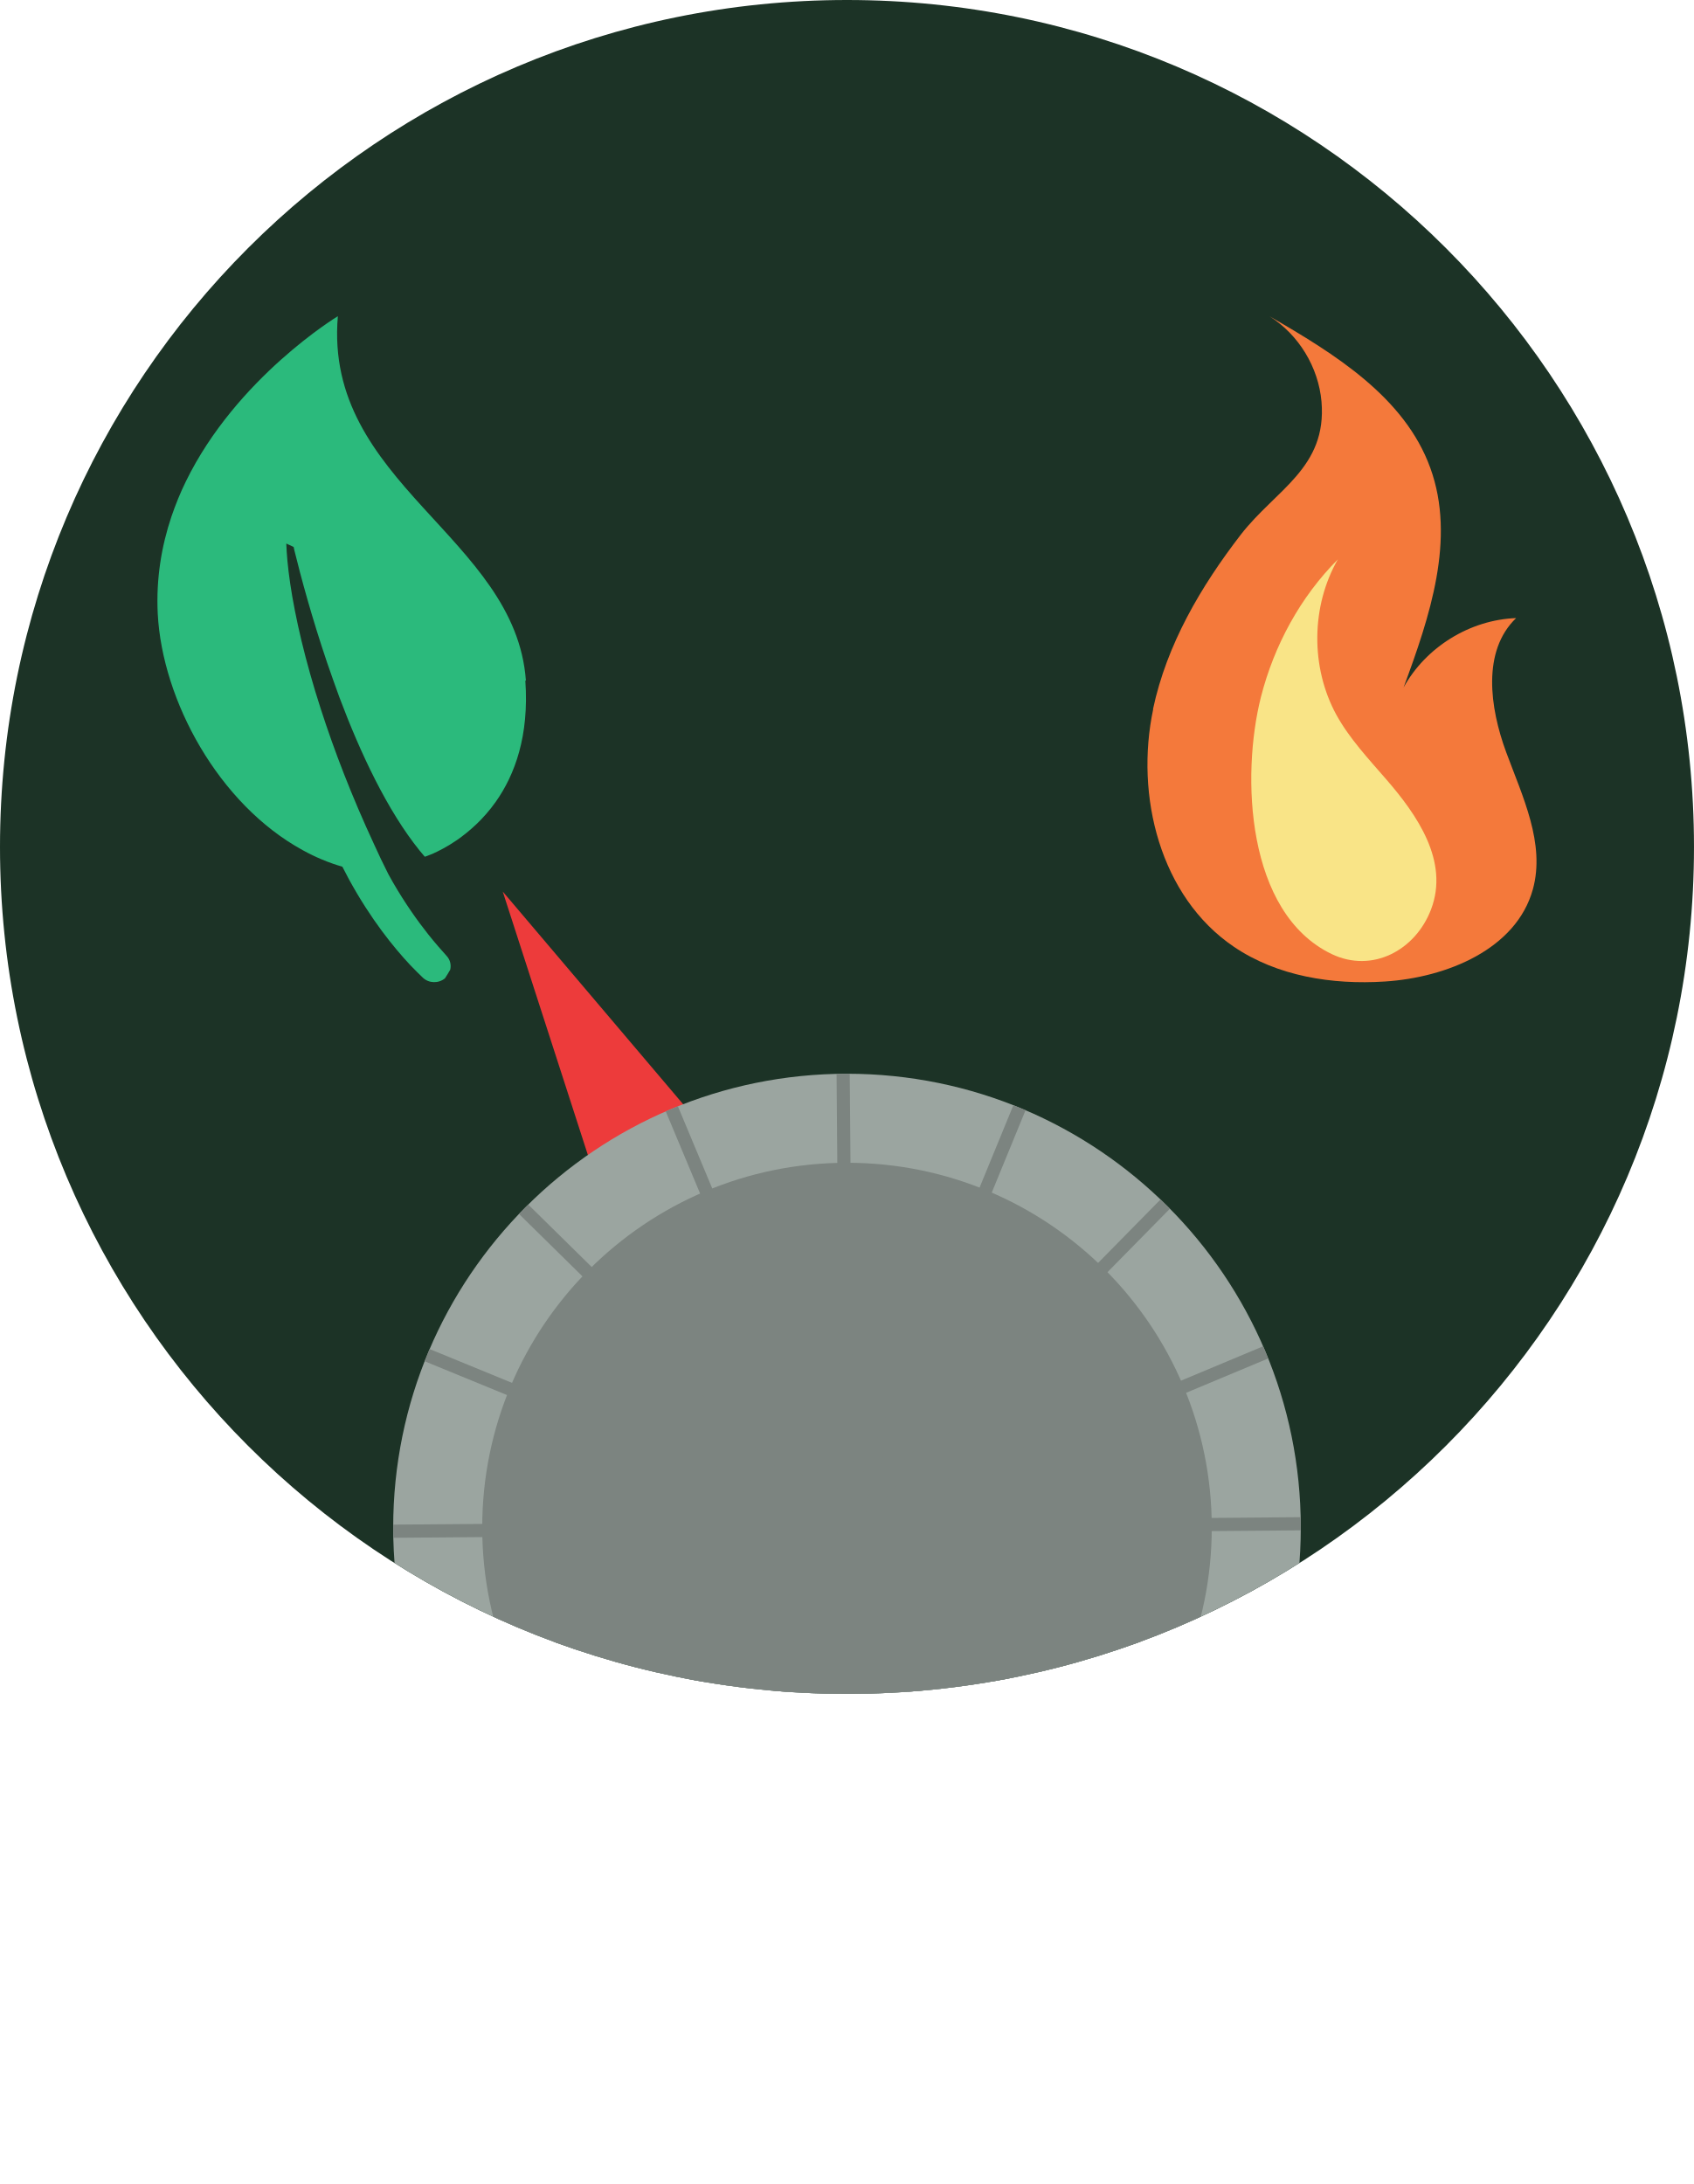
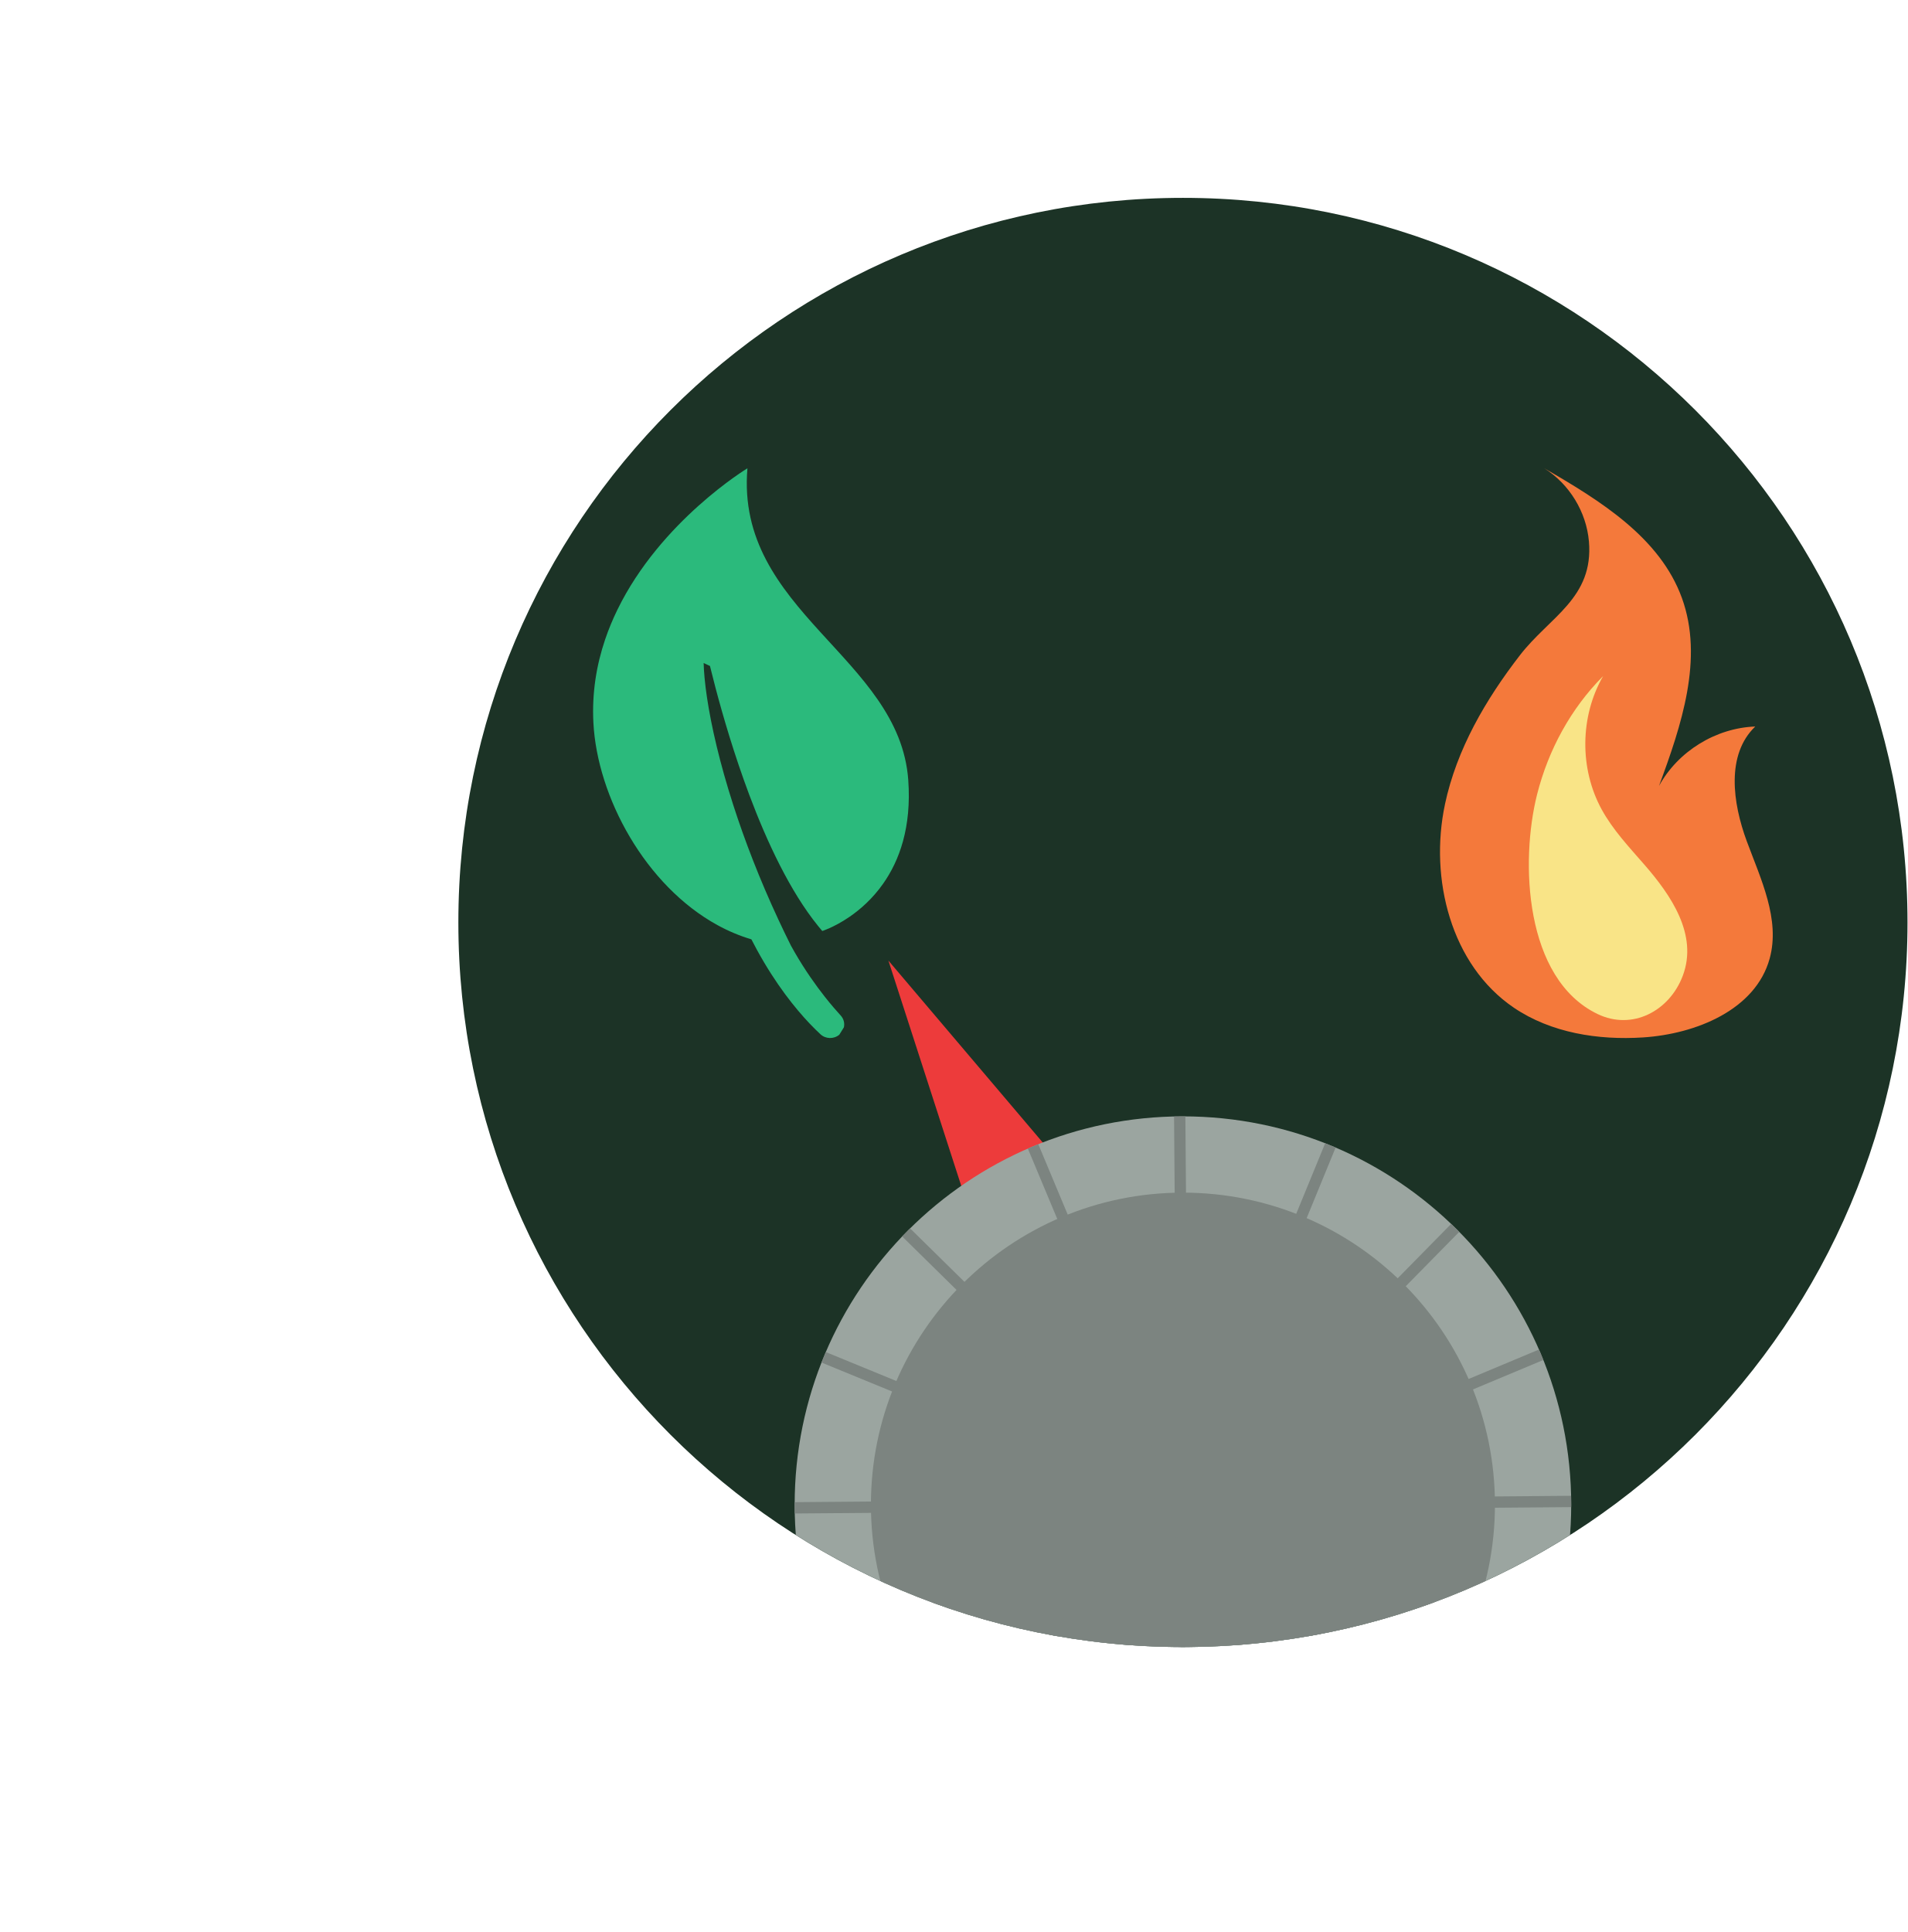
- <svg xmlns="http://www.w3.org/2000/svg" id="Calque_2" data-name="Calque 2" viewBox="0 0 90 116.04">
+ <svg xmlns="http://www.w3.org/2000/svg" id="Calque_1" data-name="Calque 1" viewBox="0 0 1224.78 1240.49">
  <defs>
    <style>
      .cls-1 {
        fill: #7c8480;
      }

      .cls-1, .cls-2, .cls-3, .cls-4, .cls-5, .cls-6, .cls-7, .cls-8 {
        stroke-width: 0px;
      }

      .cls-2 {
        fill: #2bba7c;
      }

      .cls-3 {
        fill: none;
      }

      .cls-4 {
        fill: #f9e487;
      }

      .cls-9 {
        clip-path: url(#clippath-1);
      }

      .cls-5 {
        fill: #ed3b3b;
      }

      .cls-10 {
        clip-path: url(#clippath);
      }

      .cls-6 {
        fill: #9ba5a0;
      }

      .cls-7 {
        fill: #1c3326;
      }

      .cls-8 {
        fill: #f4793b;
      }
    </style>
    <clipPath id="clippath">
-       <circle class="cls-3" cx="45" cy="45" r="45" />
+       <circle class="cls-3" cx="759.55" cy="592.28" r="465.24" />
    </clipPath>
    <clipPath id="clippath-1">
-       <circle class="cls-3" cx="45" cy="81.16" r="24.11" />
+       <circle class="cls-3" cx="759.55" cy="966.1" r="249.31" />
    </clipPath>
  </defs>
-   <g id="Calque_1-2" data-name="Calque 1">
+   <circle class="cls-7" cx="759.55" cy="592.28" r="465.24" />
+   <g class="cls-10">
    <g>
-       <circle class="cls-7" cx="45" cy="45" r="45" />
-       <g class="cls-10">
+       <polygon class="cls-5" points="637.46 824.03 570.43 616.76 711.36 782.88 637.46 824.03" />
+       <g class="cls-9">
+         <circle class="cls-6" cx="759.55" cy="966.1" r="249.31" />
+         <circle class="cls-1" cx="759.55" cy="966.1" r="200.34" />
        <g>
-           <polygon class="cls-5" points="33.19 67.42 26.71 47.37 40.34 63.44 33.19 67.42" />
-           <g class="cls-9">
-             <circle class="cls-6" cx="45" cy="81.16" r="24.11" />
-             <circle class="cls-1" cx="45" cy="81.16" r="19.38" />
-             <g>
-               <rect class="cls-1" x="15.22" y="80.81" width="59.57" height=".7" transform="translate(-.66 .37) rotate(-.47)" />
-               <rect class="cls-1" x="44.65" y="46.28" width=".7" height="69.76" transform="translate(-.67 .37) rotate(-.47)" />
-               <rect class="cls-1" x="44.65" y="51.37" width=".7" height="59.57" transform="translate(-44.41 56.32) rotate(-45.47)" />
-               <rect class="cls-1" x="10.12" y="80.81" width="69.76" height=".7" transform="translate(-44.41 56.32) rotate(-45.47)" />
-             </g>
-             <g>
-               <rect class="cls-1" x="15.22" y="80.81" width="59.57" height=".7" transform="translate(-27.83 23.65) rotate(-22.7)" />
-               <rect class="cls-1" x="44.65" y="46.28" width=".7" height="69.76" transform="translate(-27.83 23.64) rotate(-22.69)" />
-               <rect class="cls-1" x="44.65" y="51.37" width=".7" height="59.57" transform="translate(-47.16 91.98) rotate(-67.69)" />
-               <rect class="cls-1" x="10.12" y="80.81" width="69.76" height=".7" transform="translate(-47.16 91.99) rotate(-67.69)" />
-             </g>
-           </g>
+           <rect class="cls-1" x="451.62" y="962.46" width="615.86" height="7.27" transform="translate(-7.9 6.26) rotate(-.47)" />
+           <rect class="cls-1" x="755.91" y="605.48" width="7.27" height="721.23" transform="translate(-7.92 6.28) rotate(-.47)" />
+           <rect class="cls-1" x="755.91" y="658.17" width="7.26" height="615.86" transform="translate(-461.83 830.08) rotate(-45.47)" />
+           <rect class="cls-1" x="398.93" y="962.46" width="721.23" height="7.27" transform="translate(-461.83 830.08) rotate(-45.47)" />
        </g>
        <g>
-           <g>
-             <path class="cls-8" d="m61.27,37.67c-.98,4.61.37,9.98,4.28,12.63,2.31,1.57,5.23,2.03,8.02,1.85,3.3-.21,6.99-1.72,7.87-4.9.67-2.43-.55-4.93-1.42-7.29s-1.29-5.37.53-7.12c-2.45.09-4.8,1.54-5.98,3.69,1.39-3.76,2.79-7.9,1.42-11.67-1.36-3.76-5.08-6.06-8.55-8.06,1.56.98,2.61,2.71,2.77,4.54.3,3.52-2.44,4.68-4.29,7.07-2.12,2.75-3.93,5.83-4.66,9.26Z" />
-             <path class="cls-4" d="m71.09,29.7c-1.44,2.5-1.47,5.75-.09,8.28.7,1.27,1.71,2.34,2.66,3.44,1.61,1.86,3.35,4.33,2.37,6.9-.83,2.18-3.13,3.4-5.28,2.37-4.55-2.19-4.81-9.48-3.76-13.65.7-2.74,2.09-5.32,4.1-7.33Z" />
-           </g>
-           <path class="cls-2" d="m27.94,36.16c-.55-7.64-10.75-10.49-9.99-19.36,0,0-5.38,3.25-8.08,8.79-.29.59-.54,1.21-.76,1.85-.53,1.58-.82,3.3-.73,5.16.24,4.63,3.24,10.13,7.7,12.57.67.37,1.38.67,2.11.88.12.23.23.45.35.67,1.17,2.14,2.38,3.62,3.25,4.55.26.27.49.5.68.68.32.3.83.31,1.17.03h0c.1-.15.19-.3.28-.46h0c.06-.25,0-.53-.2-.74-.26-.29-.6-.67-.98-1.15-.57-.72-1.23-1.65-1.87-2.76-.08-.14-.16-.29-.24-.43-.27-.53-.52-1.06-.76-1.59-1.18-2.54-2.11-4.96-2.82-7.16-.21-.65-.4-1.27-.57-1.88-.69-2.44-1.07-4.51-1.21-6.02-.03-.33-.05-.64-.06-.91.13.06.26.12.39.18.01.06.03.12.04.18.34,1.39.93,3.58,1.74,5.97.21.61.43,1.23.66,1.86,1.11,2.95,2.54,6,4.26,8.13.09.11.18.22.27.32,0,0,.16-.05.42-.16.31-.14.77-.37,1.28-.72.66-.46,1.42-1.12,2.07-2.04,1.01-1.43,1.78-3.5,1.57-6.44Z" />
+           <rect class="cls-1" x="451.62" y="962.46" width="615.86" height="7.27" transform="translate(-313.98 367.93) rotate(-22.7)" />
+           <rect class="cls-1" x="755.91" y="605.48" width="7.27" height="721.23" transform="translate(-313.91 367.81) rotate(-22.69)" />
+           <rect class="cls-1" x="755.91" y="658.17" width="7.27" height="615.86" transform="translate(-422.55 1302.09) rotate(-67.69)" />
+           <rect class="cls-1" x="398.93" y="962.46" width="721.23" height="7.26" transform="translate(-422.55 1302.11) rotate(-67.69)" />
        </g>
      </g>
    </g>
+     <g>
+       <g>
+         <path class="cls-8" d="m927.79,516.49c-10.14,47.68,3.85,103.15,44.24,130.53,23.91,16.2,54.09,20.94,82.92,19.09,34.07-2.19,72.32-17.78,81.34-50.66,6.9-25.15-5.68-50.94-14.73-75.4-9.05-24.47-13.37-55.51,5.47-73.57-25.32.91-49.67,15.94-61.8,38.15,14.37-38.84,28.82-81.7,14.72-120.64-14.08-38.88-52.54-62.6-88.38-83.3,16.1,10.1,27.03,28,28.66,46.91,3.14,36.4-25.23,48.41-44.31,73.12-21.97,28.45-40.61,60.31-48.15,95.78Z" />
+         <path class="cls-4" d="m1029.32,434.14c-14.87,25.84-15.23,59.42-.91,85.57,7.22,13.18,17.67,24.24,27.53,35.58,16.68,19.18,34.6,44.75,24.51,71.35-8.55,22.56-32.38,35.15-54.63,24.46-47.04-22.59-49.77-98.01-38.84-141.15,7.19-28.37,21.62-55.03,42.34-75.82Z" />
+       </g>
+       <path class="cls-2" d="m583.19,500.86c-5.66-78.97-111.09-108.4-103.27-200.18,0,0-55.61,33.57-83.51,90.85-2.97,6.1-5.63,12.47-7.88,19.11-5.51,16.29-8.51,34.12-7.52,53.34,2.47,47.91,33.48,104.7,79.64,130,6.94,3.81,14.24,6.9,21.81,9.15,1.21,2.36,2.42,4.66,3.64,6.88,12.1,22.13,24.56,37.47,33.62,47.04,2.69,2.84,5.09,5.17,7.07,7.01,3.36,3.13,8.59,3.23,12.1.32h.01c1.01-1.57,1.99-3.13,2.94-4.73h0c.61-2.62-.05-5.46-2.04-7.62-2.72-2.97-6.2-6.96-10.09-11.89-5.88-7.46-12.73-17.07-19.36-28.54-.84-1.47-1.68-2.95-2.51-4.46-2.75-5.5-5.39-10.97-7.91-16.4-12.25-26.25-21.86-51.32-29.16-74.01-2.15-6.69-4.1-13.16-5.86-19.4-7.1-25.23-11.09-46.63-12.52-62.21-.32-3.42-.51-6.58-.59-9.42,1.37.62,2.73,1.24,4.07,1.91.14.59.29,1.2.45,1.83,3.54,14.41,9.58,36.99,17.96,61.76,2.13,6.29,4.41,12.71,6.83,19.19,11.47,30.53,26.25,62,44.09,84.05.91,1.14,1.84,2.24,2.77,3.33,0,0,1.63-.51,4.34-1.7,3.22-1.43,7.95-3.81,13.26-7.47,6.85-4.71,14.67-11.54,21.42-21.11,10.46-14.82,18.37-36.24,16.2-66.61Z" />
+     </g>
  </g>
</svg>
